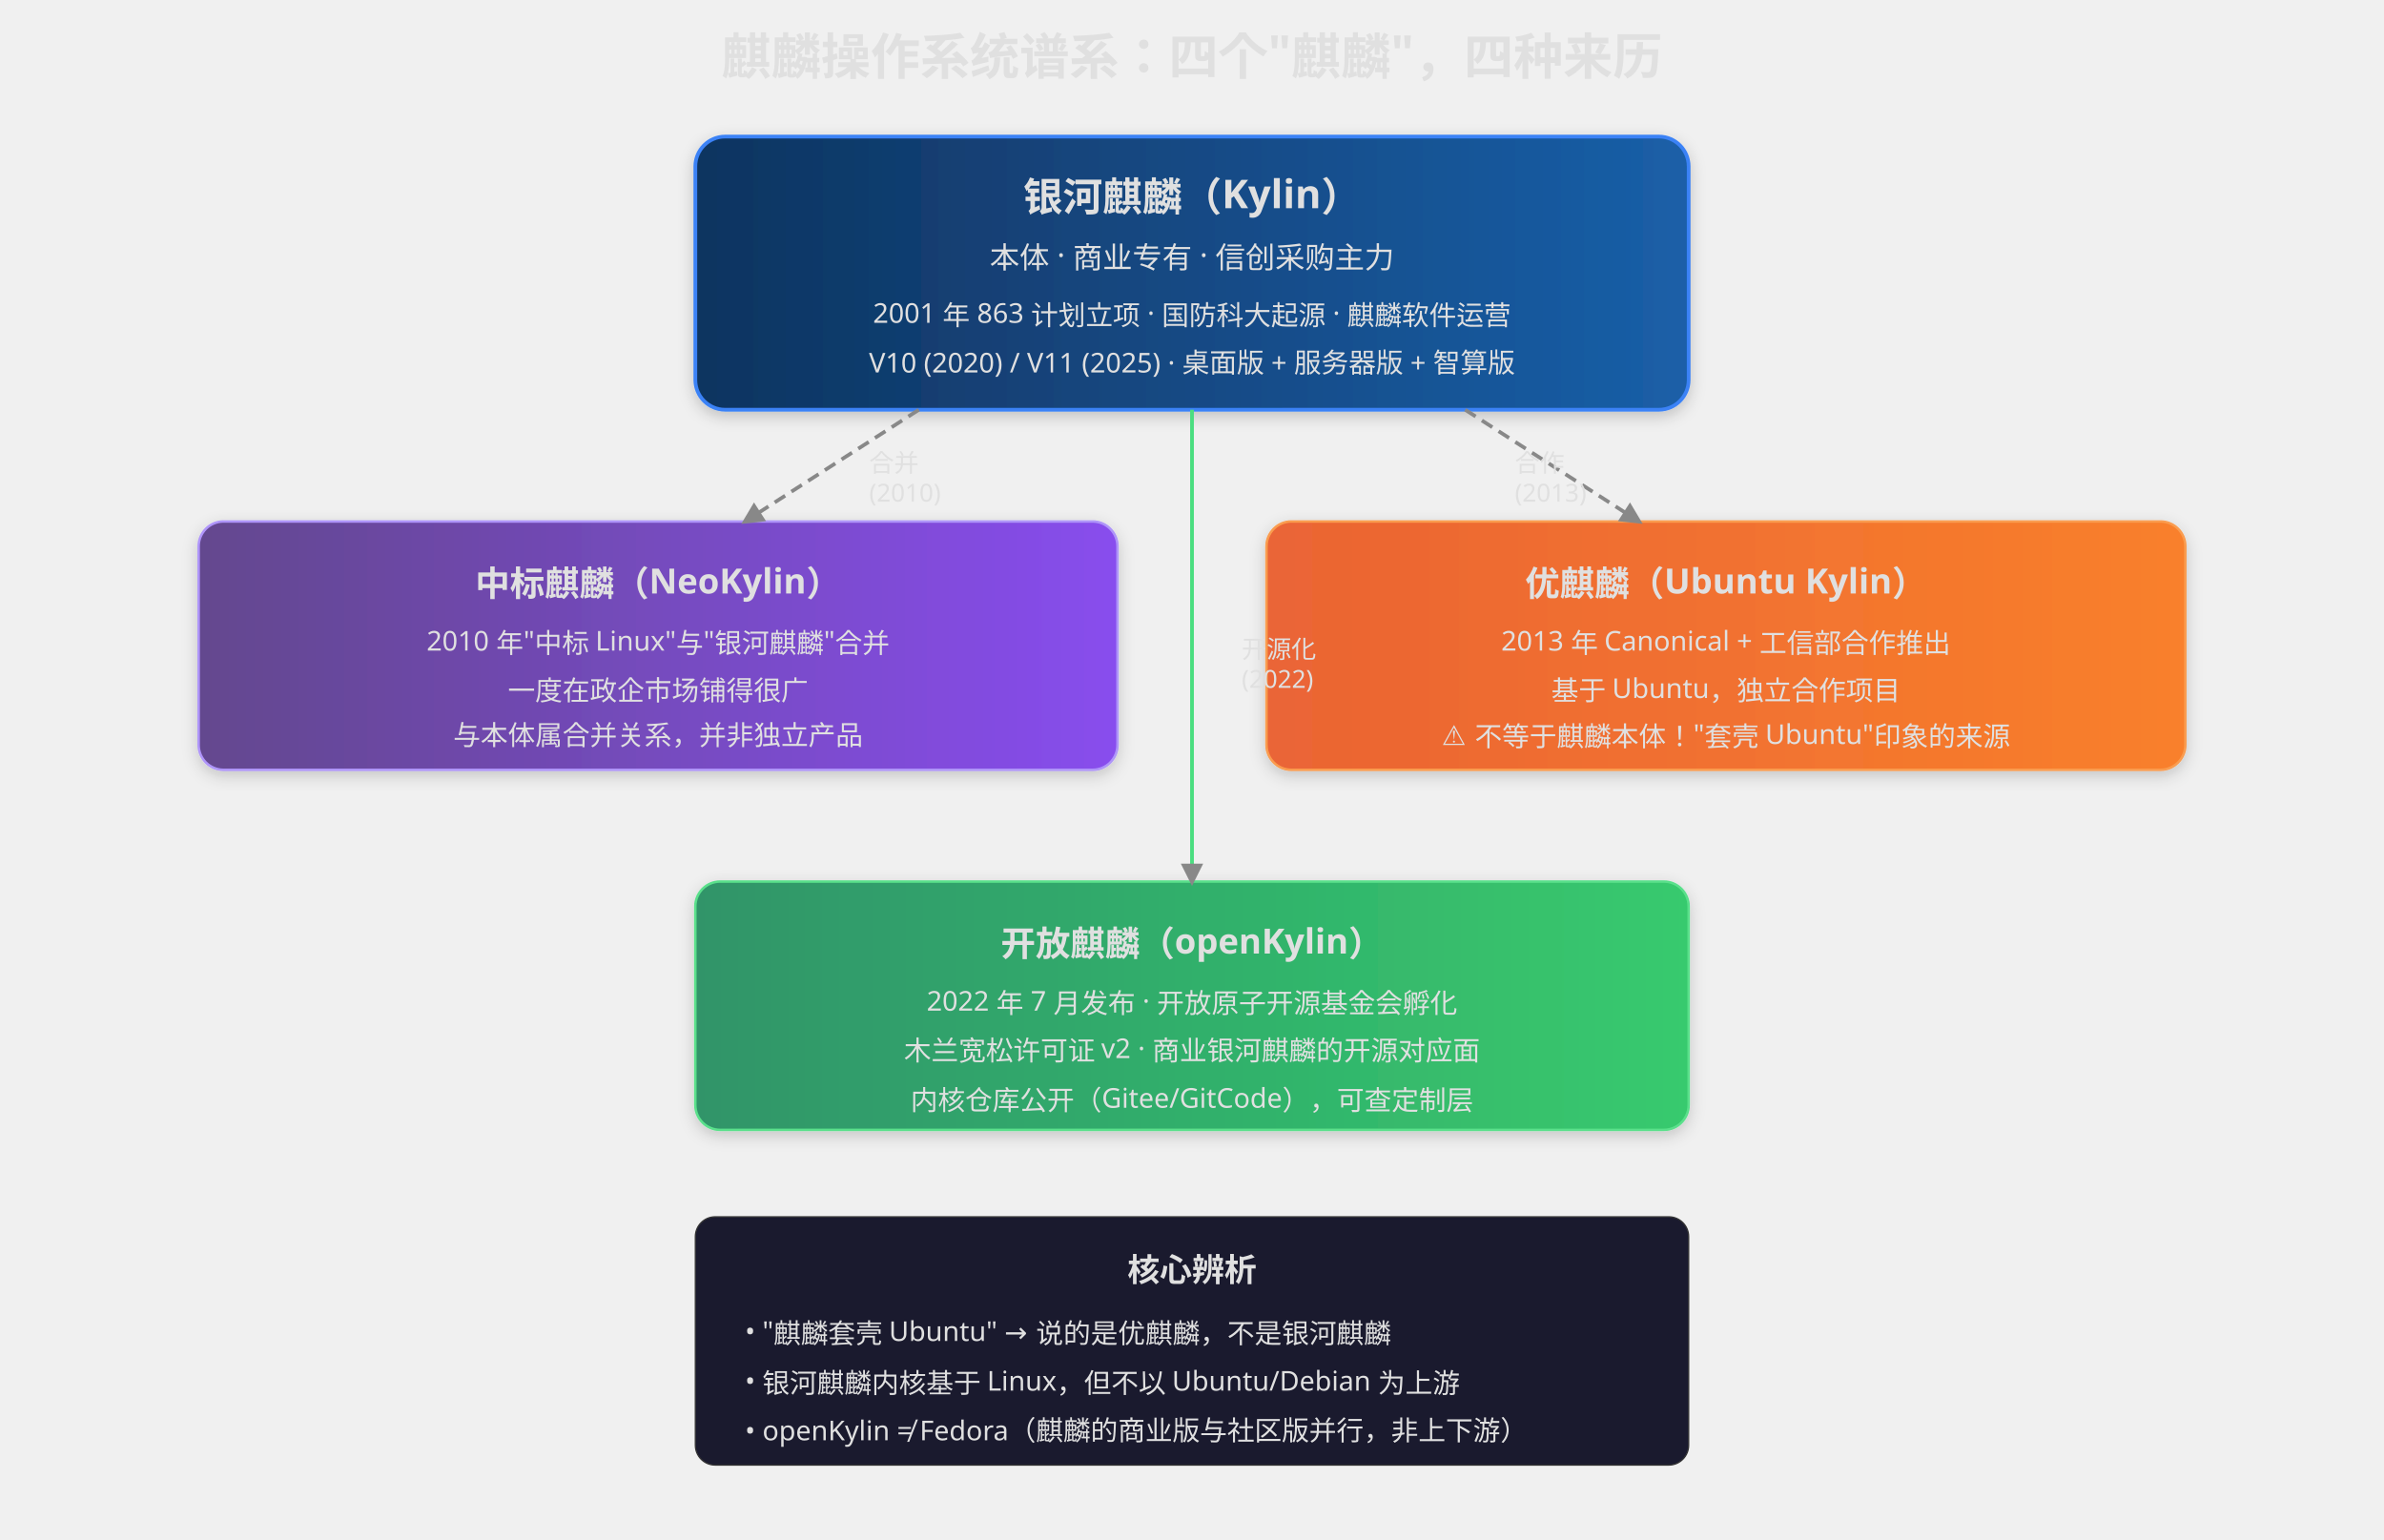
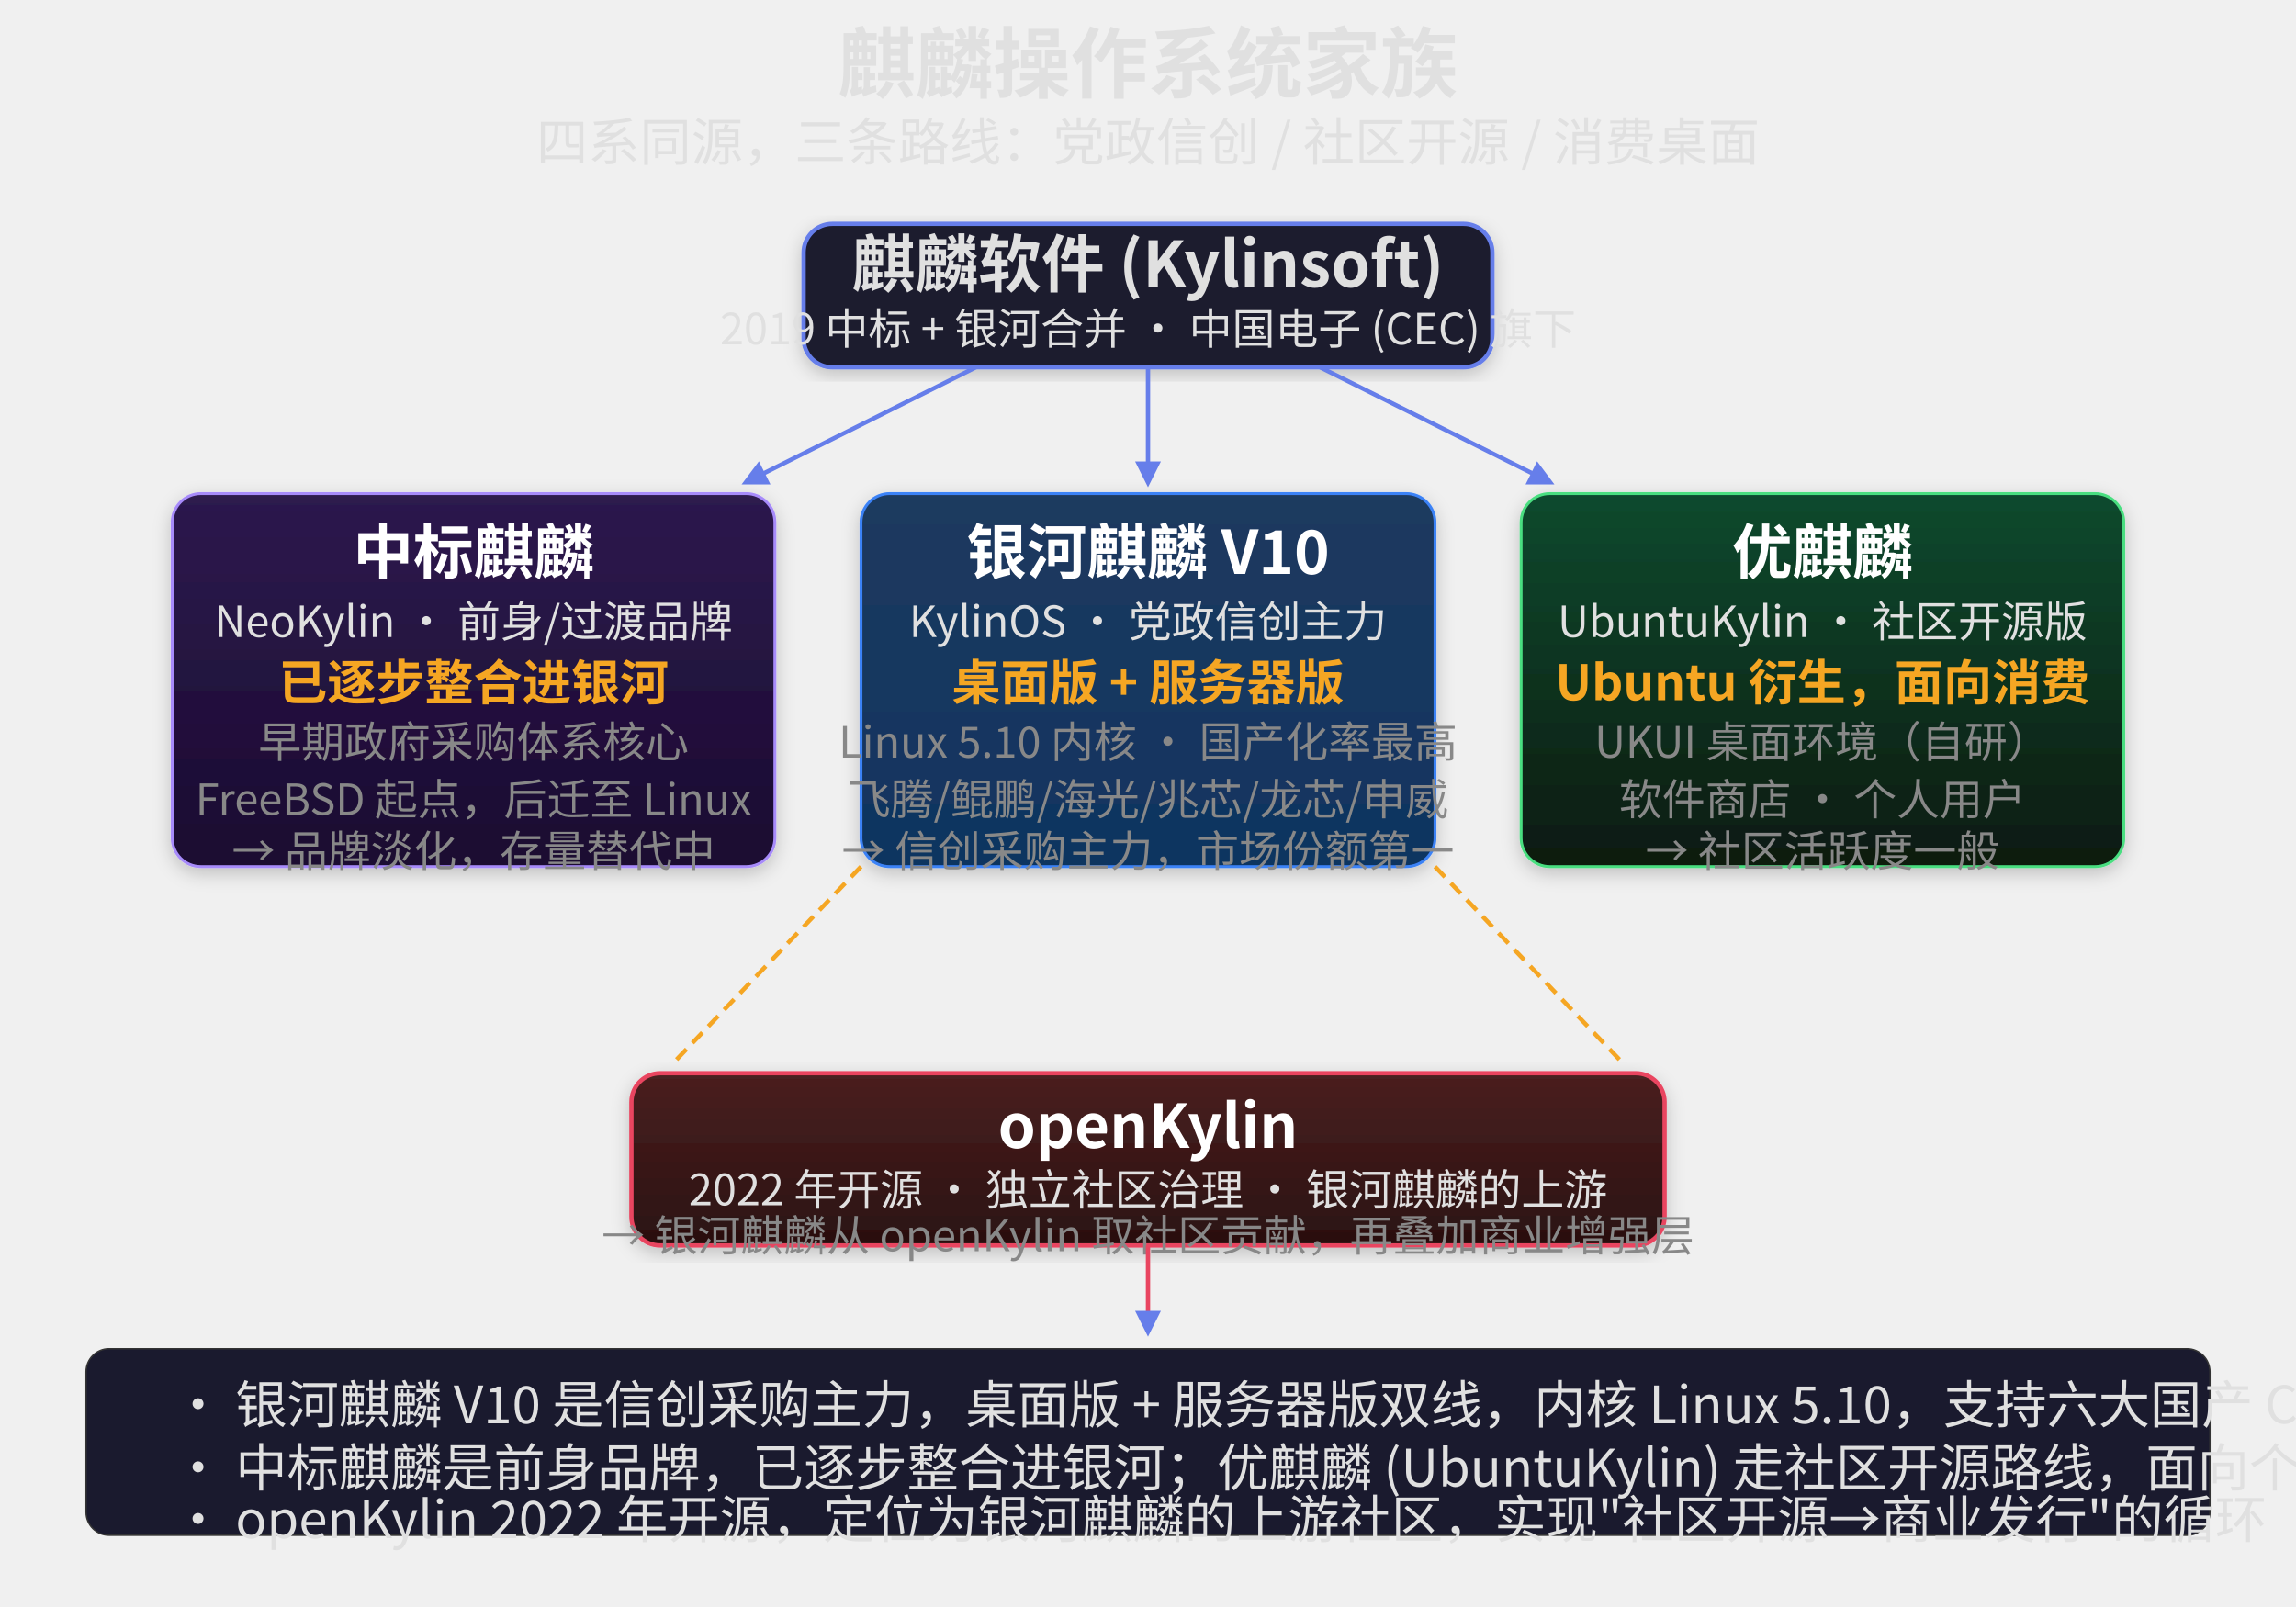
- <svg xmlns="http://www.w3.org/2000/svg" viewBox="0 0 960 620" font-family="'Noto Sans SC', 'Microsoft YaHei', 'PingFang SC', sans-serif">
+ <svg xmlns="http://www.w3.org/2000/svg" viewBox="0 0 800 560" font-family="'PingFang SC', 'Microsoft YaHei', 'Noto Sans CJK SC', sans-serif">
  <defs>
-     <linearGradient id="kylinGrad" x1="0" y1="0" x2="1" y2="0">
-       <stop offset="0%" stop-color="#0f3460" />
-       <stop offset="100%" stop-color="#1a5fa8" />
+     <linearGradient id="ylGrad" x1="0" y1="0" x2="0" y2="1">
+       <stop offset="0%" stop-color="#1e3a5f" />
+       <stop offset="100%" stop-color="#0f3460" />
    </linearGradient>
-     <linearGradient id="neoGrad" x1="0" y1="0" x2="1" y2="0">
-       <stop offset="0%" stop-color="#533483" />
-       <stop offset="100%" stop-color="#7c3aed" />
+     <linearGradient id="nsGrad" x1="0" y1="0" x2="0" y2="1">
+       <stop offset="0%" stop-color="#2d1a4e" />
+       <stop offset="100%" stop-color="#1a0a30" />
    </linearGradient>
-     <linearGradient id="ubuntuGrad" x1="0" y1="0" x2="1" y2="0">
-       <stop offset="0%" stop-color="#e95420" />
-       <stop offset="100%" stop-color="#f97316" />
+     <linearGradient id="ykGrad" x1="0" y1="0" x2="0" y2="1">
+       <stop offset="0%" stop-color="#0d4a2e" />
+       <stop offset="100%" stop-color="#0a1a10" />
    </linearGradient>
-     <linearGradient id="openGrad" x1="0" y1="0" x2="1" y2="0">
-       <stop offset="0%" stop-color="#1a8a5a" />
-       <stop offset="100%" stop-color="#22c55e" />
+     <linearGradient id="okGrad" x1="0" y1="0" x2="0" y2="1">
+       <stop offset="0%" stop-color="#4a2020" />
+       <stop offset="100%" stop-color="#2a1010" />
    </linearGradient>
+     <marker id="arrow" viewBox="0 0 10 10" refX="8" refY="5" markerWidth="6" markerHeight="6" orient="auto">
+       <path d="M0,0 L10,5 L0,10" fill="#667eea" />
+     </marker>
    <filter id="shadow">
      <feDropShadow dx="0" dy="2" stdDeviation="3" flood-opacity="0.2" />
    </filter>
-     <marker id="arrow" viewBox="0 0 10 10" refX="8" refY="5" markerWidth="6" markerHeight="6" orient="auto">
-       <path d="M0,0 L10,5 L0,10" fill="#888" />
-     </marker>
  </defs>
  <style>
    text { fill: #e0e0e0; }
+     .node-title { font-size: 21px; font-weight: 700; fill: #fff; }
+     .node-sub { font-size: 15px; }
+     .branch-label { font-size: 17px; fill: #f5a623; font-weight: 600; }
+     .anno { font-size: 15px; fill: #888; }
  </style>
-   <text x="480" y="30" text-anchor="middle" font-size="20" font-weight="700" fill="#fff">麒麟操作系统谱系：四个"麒麟"，四种来历</text>
-   <rect x="280" y="55" width="400" height="110" rx="12" fill="url(#kylinGrad)" filter="url(#shadow)" stroke="#3b82f6" stroke-width="1.5" />
-   <text x="480" y="85" text-anchor="middle" font-size="16" font-weight="700" fill="#fff">银河麒麟（Kylin）</text>
-   <text x="480" y="108" text-anchor="middle" font-size="12" fill="#93c5fd">本体 · 商业专有 · 信创采购主力</text>
-   <text x="480" y="130" text-anchor="middle" font-size="11" fill="#bfdbfe">2001 年 863 计划立项 · 国防科大起源 · 麒麟软件运营</text>
-   <text x="480" y="150" text-anchor="middle" font-size="11" fill="#bfdbfe">V10 (2020) / V11 (2025) · 桌面版 + 服务器版 + 智算版</text>
-   <rect x="80" y="210" width="370" height="100" rx="10" fill="url(#neoGrad)" filter="url(#shadow)" stroke="#a78bfa" stroke-width="1" opacity="0.9" />
-   <text x="265" y="240" text-anchor="middle" font-size="14" font-weight="700" fill="#fff">中标麒麟（NeoKylin）</text>
-   <text x="265" y="262" text-anchor="middle" font-size="11" fill="#c4b5fd">2010 年"中标 Linux"与"银河麒麟"合并</text>
-   <text x="265" y="282" text-anchor="middle" font-size="11" fill="#c4b5fd">一度在政企市场铺得很广</text>
-   <text x="265" y="300" text-anchor="middle" font-size="11" fill="#a78bfa">与本体属合并关系，并非独立产品</text>
-   <rect x="510" y="210" width="370" height="100" rx="10" fill="url(#ubuntuGrad)" filter="url(#shadow)" stroke="#fb923c" stroke-width="1" opacity="0.9" />
-   <text x="695" y="240" text-anchor="middle" font-size="14" font-weight="700" fill="#fff">优麒麟（Ubuntu Kylin）</text>
-   <text x="695" y="262" text-anchor="middle" font-size="11" fill="#fed7aa">2013 年 Canonical + 工信部合作推出</text>
-   <text x="695" y="282" text-anchor="middle" font-size="11" fill="#fed7aa">基于 Ubuntu，独立合作项目</text>
-   <text x="695" y="300" text-anchor="middle" font-size="11" fill="#fb923c">⚠ 不等于麒麟本体！"套壳 Ubuntu"印象的来源</text>
-   <rect x="280" y="355" width="400" height="100" rx="10" fill="url(#openGrad)" filter="url(#shadow)" stroke="#4ade80" stroke-width="1" opacity="0.9" />
-   <text x="480" y="385" text-anchor="middle" font-size="14" font-weight="700" fill="#fff">开放麒麟（openKylin）</text>
-   <text x="480" y="407" text-anchor="middle" font-size="11" fill="#bbf7d0">2022 年 7 月发布 · 开放原子开源基金会孵化</text>
-   <text x="480" y="427" text-anchor="middle" font-size="11" fill="#bbf7d0">木兰宽松许可证 v2 · 商业银河麒麟的开源对应面</text>
-   <text x="480" y="447" text-anchor="middle" font-size="11" fill="#86efac">内核仓库公开（Gitee/GitCode），可查定制层</text>
-   <line x1="370" y1="165" x2="300" y2="210" stroke="#888" stroke-width="1.5" marker-end="url(#arrow)" stroke-dasharray="5,3" />
-   <text x="350" y="190" font-size="10" fill="#888">合并</text>
-   <text x="350" y="202" font-size="10" fill="#888">(2010)</text>
-   <line x1="590" y1="165" x2="660" y2="210" stroke="#888" stroke-width="1.5" marker-end="url(#arrow)" stroke-dasharray="5,3" />
-   <text x="610" y="190" font-size="10" fill="#888">合作</text>
-   <text x="610" y="202" font-size="10" fill="#888">(2013)</text>
-   <line x1="480" y1="165" x2="480" y2="355" stroke="#4ade80" stroke-width="1.5" marker-end="url(#arrow)" />
-   <text x="500" y="265" font-size="10" fill="#4ade80">开源化</text>
-   <text x="500" y="277" font-size="10" fill="#4ade80">(2022)</text>
-   <rect x="280" y="490" width="400" height="100" rx="8" fill="#1a1a2e" stroke="#333" stroke-width="0.5" />
-   <text x="480" y="516" text-anchor="middle" font-size="13" font-weight="700" fill="#f5a623">核心辨析</text>
-   <text x="300" y="540" font-size="11" fill="#ccc">• "麒麟套壳 Ubuntu" → 说的是优麒麟，不是银河麒麟</text>
-   <text x="300" y="560" font-size="11" fill="#ccc">• 银河麒麟内核基于 Linux，但不以 Ubuntu/Debian 为上游</text>
-   <text x="300" y="580" font-size="11" fill="#ccc">• openKylin ≠ Fedora（麒麟的商业版与社区版并行，非上下游）</text>
+   <text x="400" y="32" text-anchor="middle" font-size="27" font-weight="700" fill="#fff">麒麟操作系统家族</text>
+   <text x="400" y="56" text-anchor="middle" font-size="18" fill="#888">四系同源，三条路线：党政信创 / 社区开源 / 消费桌面</text>
+   <rect x="280" y="78" width="240" height="50" rx="10" fill="#1a1a2e" stroke="#667eea" stroke-width="1.5" filter="url(#shadow)" />
+   <text x="400" y="100" text-anchor="middle" font-size="22" font-weight="700" fill="#fff">麒麟软件 (Kylinsoft)</text>
+   <text x="400" y="120" text-anchor="middle" font-size="15" fill="#667eea">2019 中标 + 银河合并 · 中国电子 (CEC) 旗下</text>
+   <line x1="340" y1="128" x2="260" y2="168" stroke="#667eea" stroke-width="1.5" marker-end="url(#arrow)" />
+   <line x1="400" y1="128" x2="400" y2="168" stroke="#667eea" stroke-width="1.5" marker-end="url(#arrow)" />
+   <line x1="460" y1="128" x2="540" y2="168" stroke="#667eea" stroke-width="1.5" marker-end="url(#arrow)" />
+   <rect x="300" y="172" width="200" height="130" rx="10" fill="url(#ylGrad)" stroke="#3b82f6" stroke-width="1" filter="url(#shadow)" />
+   <text x="400" y="200" text-anchor="middle" class="node-title" fill="#60a5fa">银河麒麟 V10</text>
+   <text x="400" y="222" text-anchor="middle" class="node-sub" fill="#93c5fd">KylinOS · 党政信创主力</text>
+   <text x="400" y="244" text-anchor="middle" class="branch-label">桌面版 + 服务器版</text>
+   <text x="400" y="264" text-anchor="middle" class="anno">Linux 5.10 内核 · 国产化率最高</text>
+   <text x="400" y="284" text-anchor="middle" class="anno">飞腾/鲲鹏/海光/兆芯/龙芯/申威</text>
+   <text x="400" y="302" text-anchor="middle" class="anno" fill="#22c55e">→ 信创采购主力，市场份额第一</text>
+   <rect x="60" y="172" width="210" height="130" rx="10" fill="url(#nsGrad)" stroke="#a78bfa" stroke-width="1" filter="url(#shadow)" />
+   <text x="165" y="200" text-anchor="middle" class="node-title" fill="#c4b5fd">中标麒麟</text>
+   <text x="165" y="222" text-anchor="middle" class="node-sub" fill="#a78bfa">NeoKylin · 前身/过渡品牌</text>
+   <text x="165" y="244" text-anchor="middle" class="branch-label">已逐步整合进银河</text>
+   <text x="165" y="264" text-anchor="middle" class="anno">早期政府采购体系核心</text>
+   <text x="165" y="284" text-anchor="middle" class="anno">FreeBSD 起点，后迁至 Linux</text>
+   <text x="165" y="302" text-anchor="middle" class="anno" fill="#888">→ 品牌淡化，存量替代中</text>
+   <rect x="530" y="172" width="210" height="130" rx="10" fill="url(#ykGrad)" stroke="#4ade80" stroke-width="1" filter="url(#shadow)" />
+   <text x="635" y="200" text-anchor="middle" class="node-title" fill="#86efac">优麒麟</text>
+   <text x="635" y="222" text-anchor="middle" class="node-sub" fill="#4ade80">UbuntuKylin · 社区开源版</text>
+   <text x="635" y="244" text-anchor="middle" class="branch-label">Ubuntu 衍生，面向消费</text>
+   <text x="635" y="264" text-anchor="middle" class="anno">UKUI 桌面环境（自研）</text>
+   <text x="635" y="284" text-anchor="middle" class="anno">软件商店 · 个人用户</text>
+   <text x="635" y="302" text-anchor="middle" class="anno" fill="#888">→ 社区活跃度一般</text>
+   <line x1="300" y1="302" x2="235" y2="370" stroke="#f5a623" stroke-width="1.5" stroke-dasharray="5,3" />
+   <line x1="500" y1="302" x2="565" y2="370" stroke="#f5a623" stroke-width="1.5" stroke-dasharray="5,3" />
+   <rect x="220" y="374" width="360" height="60" rx="10" fill="url(#okGrad)" stroke="#e94560" stroke-width="1.5" filter="url(#shadow)" />
+   <text x="400" y="400" text-anchor="middle" class="node-title" fill="#fca5a5">openKylin</text>
+   <text x="400" y="420" text-anchor="middle" class="node-sub" fill="#f87171">2022 年开源 · 独立社区治理 · 银河麒麟的上游</text>
+   <text x="400" y="436" text-anchor="middle" class="anno">→ 银河麒麟从 openKylin 取社区贡献，再叠加商业增强层</text>
+   <line x1="400" y1="434" x2="400" y2="464" stroke="#e94560" stroke-width="1.5" marker-end="url(#arrow)" />
+   <rect x="30" y="470" width="740" height="65" rx="8" fill="#1a1a2e" stroke="#333" stroke-width="0.5" />
+   <text x="60" y="496" font-size="18" fill="#ccc">• 银河麒麟 V10 是信创采购主力，桌面版 + 服务器版双线，内核 Linux 5.10，支持六大国产 CPU</text>
+   <text x="60" y="518" font-size="18" fill="#ccc">• 中标麒麟是前身品牌，已逐步整合进银河；优麒麟 (UbuntuKylin) 走社区开源路线，面向个人用户</text>
+   <text x="60" y="536" font-size="18" fill="#ccc">• openKylin 2022 年开源，定位为银河麒麟的上游社区，实现"社区开源→商业发行"的循环</text>
</svg>
